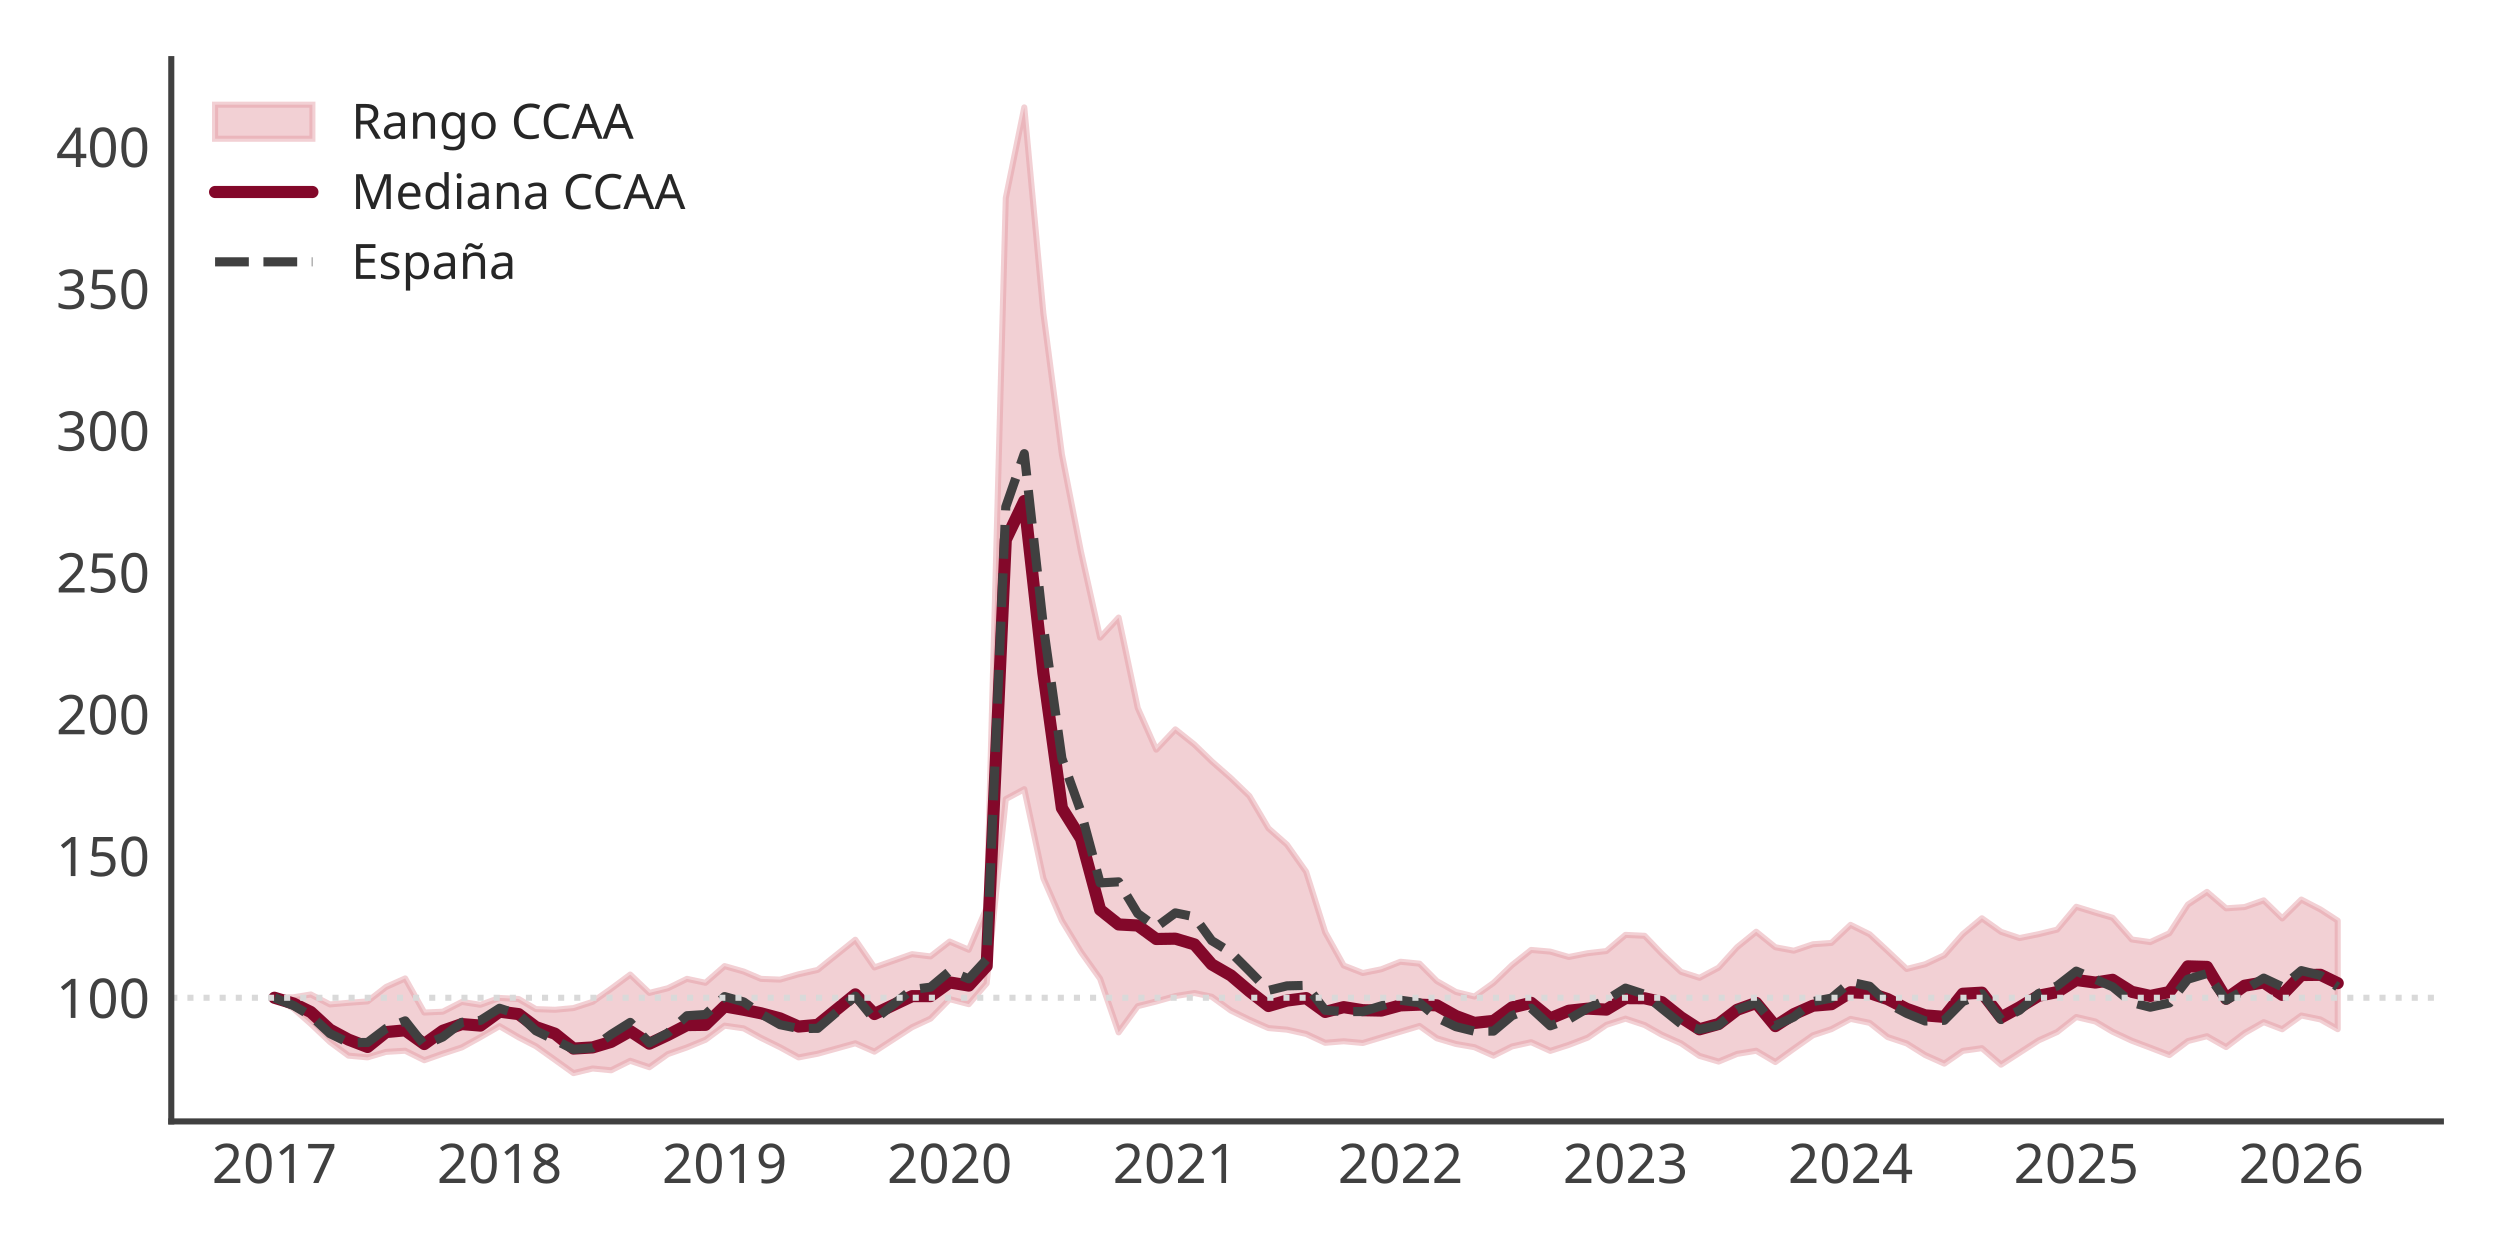
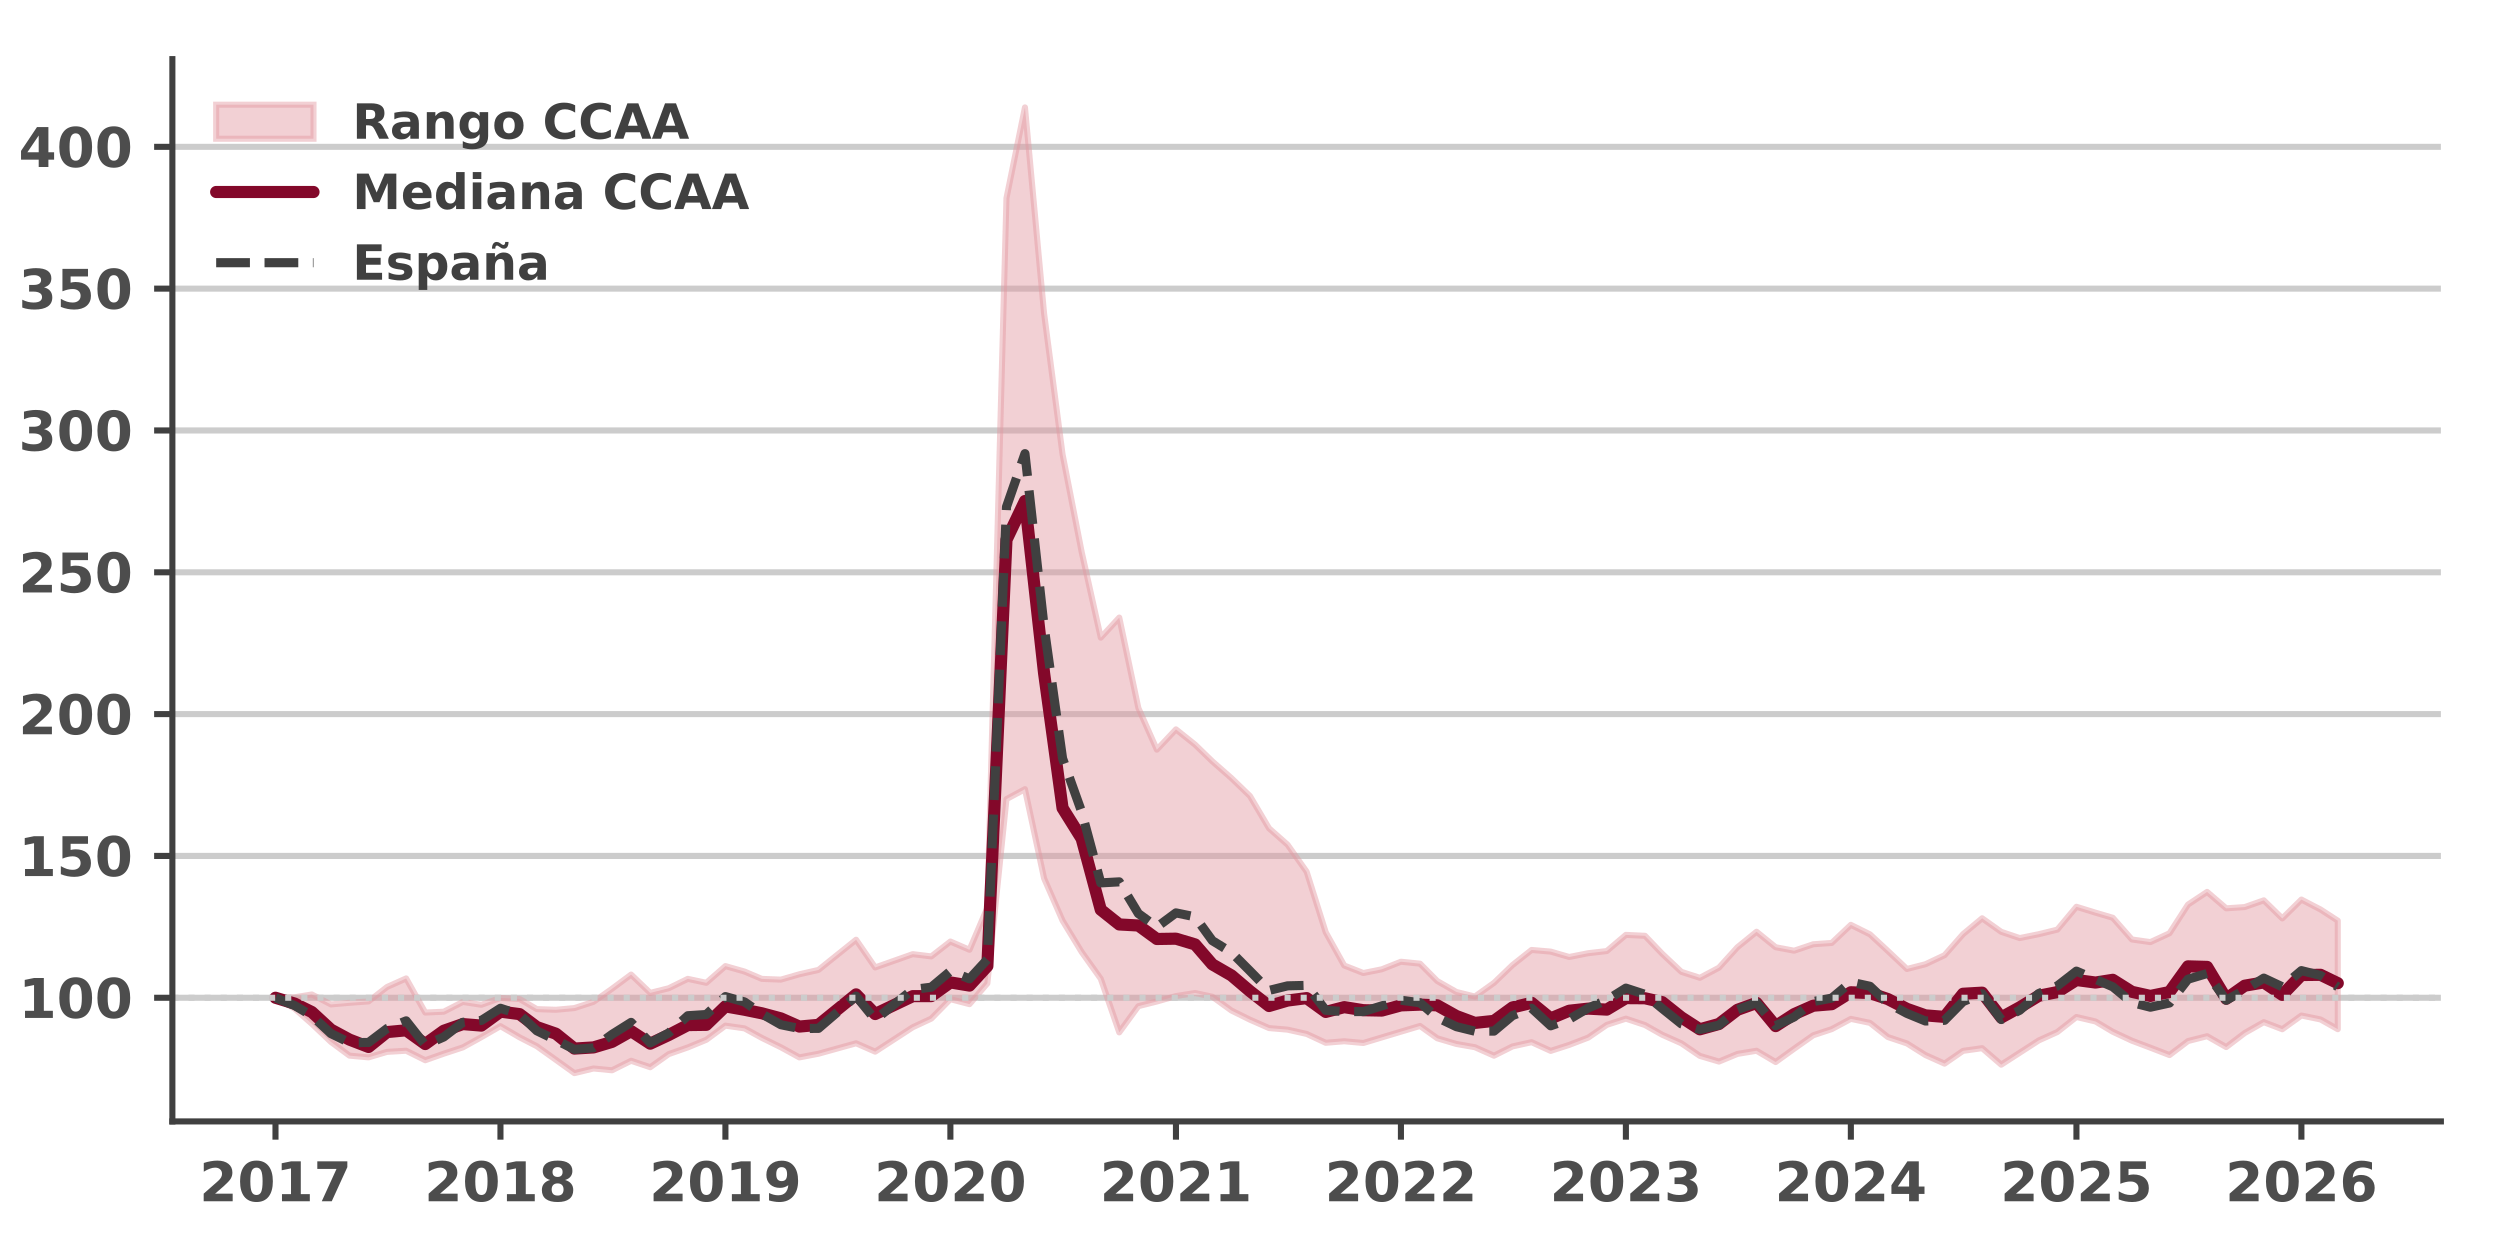
<svg xmlns="http://www.w3.org/2000/svg" xmlns:xlink="http://www.w3.org/1999/xlink" width="411.024pt" height="205.512pt" viewBox="0 0 411.024 205.512" version="1.1">
  <defs>
    <style type="text/css">*{stroke-linejoin: round; stroke-linecap: butt}</style>
  </defs>
  <g id="figure_1">
    <g id="patch_1">
      <path d="M 0 205.512  L 411.024 205.512  L 411.024 0  L 0 0  z " style="fill: #ffffff" />
    </g>
    <g id="axes_1">
      <g id="patch_2">
-         <path d="M 28.16 184.372  L 401.304 184.372  L 401.304 9.72  L 28.16 9.72  z " style="fill: #ffffff" />
+         <path d="M 28.34 184.372  L 401.304 184.372  L 401.304 9.72  L 28.34 9.72  z " style="fill: #ffffff" />
      </g>
      <g id="matplotlib.axis_1">
        <g id="xtick_1">
-           <g id="line2d_1" />
+           <g id="line2d_1">
+             <defs>
+               <path id="ma8ae603b60" d="M 0 0  L 0 3  " style="stroke: #404040" />
+             </defs>
+             <g>
+               <use xlink:href="#ma8ae603b60" x="45.293" y="184.372" style="fill: #404040; stroke: #404040" />
+             </g>
+           </g>
          <g id="text_1">
-             <text style="font-size: 9px; font-family: 'Century Gothic'; text-anchor: middle; fill: #404040" x="45.121" y="194.499" transform="rotate(-0 45.12107 194.4995)">2017</text>
+             <text style="font-weight: 700; font-size: 9px; font-family: 'Century Gothic', 'DejaVu Sans'; text-anchor: middle; fill: #4d4d4d" x="45.293" y="197.499" transform="rotate(-0 45.29289 197.4995)">2017</text>
          </g>
        </g>
        <g id="xtick_2">
-           <g id="line2d_2" />
+           <g id="line2d_2">
+             <g>
+               <use xlink:href="#ma8ae603b60" x="82.279" y="184.372" style="fill: #404040; stroke: #404040" />
+             </g>
+           </g>
          <g id="text_2">
-             <text style="font-size: 9px; font-family: 'Century Gothic'; text-anchor: middle; fill: #404040" x="82.125" y="194.499" transform="rotate(-0 82.12521 194.4995)">2018</text>
+             <text style="font-weight: 700; font-size: 9px; font-family: 'Century Gothic', 'DejaVu Sans'; text-anchor: middle; fill: #4d4d4d" x="82.279" y="197.499" transform="rotate(-0 82.27918 197.4995)">2018</text>
          </g>
        </g>
        <g id="xtick_3">
-           <g id="line2d_3" />
+           <g id="line2d_3">
+             <g>
+               <use xlink:href="#ma8ae603b60" x="119.265" y="184.372" style="fill: #404040; stroke: #404040" />
+             </g>
+           </g>
          <g id="text_3">
-             <text style="font-size: 9px; font-family: 'Century Gothic'; text-anchor: middle; fill: #404040" x="119.129" y="194.499" transform="rotate(-0 119.1293 194.4995)">2019</text>
+             <text style="font-weight: 700; font-size: 9px; font-family: 'Century Gothic', 'DejaVu Sans'; text-anchor: middle; fill: #4d4d4d" x="119.265" y="197.499" transform="rotate(-0 119.2655 197.4995)">2019</text>
          </g>
        </g>
        <g id="xtick_4">
-           <g id="line2d_4" />
+           <g id="line2d_4">
+             <g>
+               <use xlink:href="#ma8ae603b60" x="156.252" y="184.372" style="fill: #404040; stroke: #404040" />
+             </g>
+           </g>
          <g id="text_4">
-             <text style="font-size: 9px; font-family: 'Century Gothic'; text-anchor: middle; fill: #404040" x="156.133" y="194.499" transform="rotate(-0 156.1335 194.4995)">2020</text>
+             <text style="font-weight: 700; font-size: 9px; font-family: 'Century Gothic', 'DejaVu Sans'; text-anchor: middle; fill: #4d4d4d" x="156.252" y="197.499" transform="rotate(-0 156.2517 197.4995)">2020</text>
          </g>
        </g>
        <g id="xtick_5">
-           <g id="line2d_5" />
+           <g id="line2d_5">
+             <g>
+               <use xlink:href="#ma8ae603b60" x="193.339" y="184.372" style="fill: #404040; stroke: #404040" />
+             </g>
+           </g>
          <g id="text_5">
-             <text style="font-size: 9px; font-family: 'Century Gothic'; text-anchor: middle; fill: #404040" x="193.239" y="194.499" transform="rotate(-0 193.239 194.4995)">2021</text>
+             <text style="font-weight: 700; font-size: 9px; font-family: 'Century Gothic', 'DejaVu Sans'; text-anchor: middle; fill: #4d4d4d" x="193.339" y="197.499" transform="rotate(-0 193.3394 197.4995)">2021</text>
          </g>
        </g>
        <g id="xtick_6">
-           <g id="line2d_6" />
+           <g id="line2d_6">
+             <g>
+               <use xlink:href="#ma8ae603b60" x="230.326" y="184.372" style="fill: #404040; stroke: #404040" />
+             </g>
+           </g>
          <g id="text_6">
-             <text style="font-size: 9px; font-family: 'Century Gothic'; text-anchor: middle; fill: #404040" x="230.243" y="194.499" transform="rotate(-0 230.2431 194.4995)">2022</text>
+             <text style="font-weight: 700; font-size: 9px; font-family: 'Century Gothic', 'DejaVu Sans'; text-anchor: middle; fill: #4d4d4d" x="230.326" y="197.499" transform="rotate(-0 230.3257 197.4995)">2022</text>
          </g>
        </g>
        <g id="xtick_7">
-           <g id="line2d_7" />
+           <g id="line2d_7">
+             <g>
+               <use xlink:href="#ma8ae603b60" x="267.312" y="184.372" style="fill: #404040; stroke: #404040" />
+             </g>
+           </g>
          <g id="text_7">
-             <text style="font-size: 9px; font-family: 'Century Gothic'; text-anchor: middle; fill: #404040" x="267.247" y="194.499" transform="rotate(-0 267.2473 194.4995)">2023</text>
+             <text style="font-weight: 700; font-size: 9px; font-family: 'Century Gothic', 'DejaVu Sans'; text-anchor: middle; fill: #4d4d4d" x="267.312" y="197.499" transform="rotate(-0 267.3119 197.4995)">2023</text>
          </g>
        </g>
        <g id="xtick_8">
-           <g id="line2d_8" />
+           <g id="line2d_8">
+             <g>
+               <use xlink:href="#ma8ae603b60" x="304.298" y="184.372" style="fill: #404040; stroke: #404040" />
+             </g>
+           </g>
          <g id="text_8">
-             <text style="font-size: 9px; font-family: 'Century Gothic'; text-anchor: middle; fill: #404040" x="304.251" y="194.499" transform="rotate(-0 304.2514 194.4995)">2024</text>
+             <text style="font-weight: 700; font-size: 9px; font-family: 'Century Gothic', 'DejaVu Sans'; text-anchor: middle; fill: #4d4d4d" x="304.298" y="197.499" transform="rotate(-0 304.2982 197.4995)">2024</text>
          </g>
        </g>
        <g id="xtick_9">
-           <g id="line2d_9" />
+           <g id="line2d_9">
+             <g>
+               <use xlink:href="#ma8ae603b60" x="341.386" y="184.372" style="fill: #404040; stroke: #404040" />
+             </g>
+           </g>
          <g id="text_9">
-             <text style="font-size: 9px; font-family: 'Century Gothic'; text-anchor: middle; fill: #404040" x="341.357" y="194.499" transform="rotate(-0 341.3569 194.4995)">2025</text>
+             <text style="font-weight: 700; font-size: 9px; font-family: 'Century Gothic', 'DejaVu Sans'; text-anchor: middle; fill: #4d4d4d" x="341.386" y="197.499" transform="rotate(-0 341.3858 197.4995)">2025</text>
          </g>
        </g>
        <g id="xtick_10">
-           <g id="line2d_10" />
+           <g id="line2d_10">
+             <g>
+               <use xlink:href="#ma8ae603b60" x="378.372" y="184.372" style="fill: #404040; stroke: #404040" />
+             </g>
+           </g>
          <g id="text_10">
-             <text style="font-size: 9px; font-family: 'Century Gothic'; text-anchor: middle; fill: #404040" x="378.361" y="194.499" transform="rotate(-0 378.3611 194.4995)">2026</text>
+             <text style="font-weight: 700; font-size: 9px; font-family: 'Century Gothic', 'DejaVu Sans'; text-anchor: middle; fill: #4d4d4d" x="378.372" y="197.499" transform="rotate(-0 378.3721 197.4995)">2026</text>
          </g>
        </g>
      </g>
      <g id="matplotlib.axis_2">
        <g id="ytick_1">
-           <g id="line2d_11" />
+           <g id="line2d_11">
+             <path d="M 28.34 164.04  L 401.304 164.04  " clip-path="url(#pd0e4a084c3)" style="fill: none; stroke: #cccccc; stroke-linecap: round" />
+           </g>
+           <g id="line2d_12">
+             <defs>
+               <path id="me30e6cd33a" d="M 0 0  L -3 0  " style="stroke: #404040" />
+             </defs>
+             <g>
+               <use xlink:href="#me30e6cd33a" x="28.34" y="164.04" style="fill: #404040; stroke: #404040" />
+             </g>
+           </g>
          <g id="text_11">
-             <text style="font-size: 9px; font-family: 'Century Gothic'; text-anchor: end; fill: #404040" x="24.66" y="167.354" transform="rotate(-0 24.66 167.354)">100</text>
+             <text style="font-weight: 700; font-size: 9px; font-family: 'Century Gothic', 'DejaVu Sans'; text-anchor: end; fill: #4d4d4d" x="21.84" y="167.354" transform="rotate(-0 21.84 167.354)">100</text>
          </g>
        </g>
        <g id="ytick_2">
-           <g id="line2d_12" />
+           <g id="line2d_13">
+             <path d="M 28.34 140.723  L 401.304 140.723  " clip-path="url(#pd0e4a084c3)" style="fill: none; stroke: #cccccc; stroke-linecap: round" />
+           </g>
+           <g id="line2d_14">
+             <g>
+               <use xlink:href="#me30e6cd33a" x="28.34" y="140.723" style="fill: #404040; stroke: #404040" />
+             </g>
+           </g>
          <g id="text_12">
-             <text style="font-size: 9px; font-family: 'Century Gothic'; text-anchor: end; fill: #404040" x="24.66" y="144.037" transform="rotate(-0 24.66 144.037)">150</text>
+             <text style="font-weight: 700; font-size: 9px; font-family: 'Century Gothic', 'DejaVu Sans'; text-anchor: end; fill: #4d4d4d" x="21.84" y="144.037" transform="rotate(-0 21.84 144.037)">150</text>
          </g>
        </g>
        <g id="ytick_3">
-           <g id="line2d_13" />
+           <g id="line2d_15">
+             <path d="M 28.34 117.406  L 401.304 117.406  " clip-path="url(#pd0e4a084c3)" style="fill: none; stroke: #cccccc; stroke-linecap: round" />
+           </g>
+           <g id="line2d_16">
+             <g>
+               <use xlink:href="#me30e6cd33a" x="28.34" y="117.406" style="fill: #404040; stroke: #404040" />
+             </g>
+           </g>
          <g id="text_13">
-             <text style="font-size: 9px; font-family: 'Century Gothic'; text-anchor: end; fill: #404040" x="24.66" y="120.72" transform="rotate(-0 24.66 120.7199)">200</text>
+             <text style="font-weight: 700; font-size: 9px; font-family: 'Century Gothic', 'DejaVu Sans'; text-anchor: end; fill: #4d4d4d" x="21.84" y="120.72" transform="rotate(-0 21.84 120.7199)">200</text>
          </g>
        </g>
        <g id="ytick_4">
-           <g id="line2d_14" />
+           <g id="line2d_17">
+             <path d="M 28.34 94.089  L 401.304 94.089  " clip-path="url(#pd0e4a084c3)" style="fill: none; stroke: #cccccc; stroke-linecap: round" />
+           </g>
+           <g id="line2d_18">
+             <g>
+               <use xlink:href="#me30e6cd33a" x="28.34" y="94.089" style="fill: #404040; stroke: #404040" />
+             </g>
+           </g>
          <g id="text_14">
-             <text style="font-size: 9px; font-family: 'Century Gothic'; text-anchor: end; fill: #404040" x="24.66" y="97.403" transform="rotate(-0 24.66 97.40294)">250</text>
+             <text style="font-weight: 700; font-size: 9px; font-family: 'Century Gothic', 'DejaVu Sans'; text-anchor: end; fill: #4d4d4d" x="21.84" y="97.403" transform="rotate(-0 21.84 97.40294)">250</text>
          </g>
        </g>
        <g id="ytick_5">
-           <g id="line2d_15" />
+           <g id="line2d_19">
+             <path d="M 28.34 70.772  L 401.304 70.772  " clip-path="url(#pd0e4a084c3)" style="fill: none; stroke: #cccccc; stroke-linecap: round" />
+           </g>
+           <g id="line2d_20">
+             <g>
+               <use xlink:href="#me30e6cd33a" x="28.34" y="70.772" style="fill: #404040; stroke: #404040" />
+             </g>
+           </g>
          <g id="text_15">
-             <text style="font-size: 9px; font-family: 'Century Gothic'; text-anchor: end; fill: #404040" x="24.66" y="74.086" transform="rotate(-0 24.66 74.08593)">300</text>
+             <text style="font-weight: 700; font-size: 9px; font-family: 'Century Gothic', 'DejaVu Sans'; text-anchor: end; fill: #4d4d4d" x="21.84" y="74.086" transform="rotate(-0 21.84 74.08593)">300</text>
          </g>
        </g>
        <g id="ytick_6">
-           <g id="line2d_16" />
+           <g id="line2d_21">
+             <path d="M 28.34 47.455  L 401.304 47.455  " clip-path="url(#pd0e4a084c3)" style="fill: none; stroke: #cccccc; stroke-linecap: round" />
+           </g>
+           <g id="line2d_22">
+             <g>
+               <use xlink:href="#me30e6cd33a" x="28.34" y="47.455" style="fill: #404040; stroke: #404040" />
+             </g>
+           </g>
          <g id="text_16">
-             <text style="font-size: 9px; font-family: 'Century Gothic'; text-anchor: end; fill: #404040" x="24.66" y="50.769" transform="rotate(-0 24.66 50.76892)">350</text>
+             <text style="font-weight: 700; font-size: 9px; font-family: 'Century Gothic', 'DejaVu Sans'; text-anchor: end; fill: #4d4d4d" x="21.84" y="50.769" transform="rotate(-0 21.84 50.76892)">350</text>
          </g>
        </g>
        <g id="ytick_7">
-           <g id="line2d_17" />
+           <g id="line2d_23">
+             <path d="M 28.34 24.138  L 401.304 24.138  " clip-path="url(#pd0e4a084c3)" style="fill: none; stroke: #cccccc; stroke-linecap: round" />
+           </g>
+           <g id="line2d_24">
+             <g>
+               <use xlink:href="#me30e6cd33a" x="28.34" y="24.138" style="fill: #404040; stroke: #404040" />
+             </g>
+           </g>
          <g id="text_17">
-             <text style="font-size: 9px; font-family: 'Century Gothic'; text-anchor: end; fill: #404040" x="24.66" y="27.452" transform="rotate(-0 24.66 27.45191)">400</text>
+             <text style="font-weight: 700; font-size: 9px; font-family: 'Century Gothic', 'DejaVu Sans'; text-anchor: end; fill: #4d4d4d" x="21.84" y="27.452" transform="rotate(-0 21.84 27.45191)">400</text>
          </g>
        </g>
      </g>
      <g id="FillBetweenPolyCollection_1">
        <defs>
-           <path id="m641b2e4e8c" d="M 45.121 -41.472  L 45.121 -41.472  L 48.264 -39.69  L 51.103 -37.184  L 54.245 -34.208  L 57.287 -31.956  L 60.43 -31.672  L 63.471 -32.575  L 66.614 -32.763  L 69.757 -31.202  L 72.798 -32.276  L 75.941 -33.313  L 78.982 -34.994  L 82.125 -36.805  L 85.268 -34.97  L 88.107 -33.507  L 91.25 -31.264  L 94.291 -29.079  L 97.434 -29.843  L 100.475 -29.548  L 103.618 -31.112  L 106.761 -30.051  L 109.802 -32.207  L 112.945 -33.31  L 115.987 -34.562  L 119.129 -36.887  L 122.272 -36.439  L 125.111 -34.88  L 128.254 -33.332  L 131.295 -31.664  L 134.438 -32.268  L 140.622 -33.987  L 143.765 -32.611  L 149.949 -36.627  L 152.991 -38.043  L 156.133 -41.244  L 159.276 -40.42  L 162.216 -43.839  L 165.359 -74.133  L 168.401 -75.767  L 171.543 -61.112  L 174.585 -54.162  L 177.728 -48.998  L 180.87 -44.595  L 183.912 -35.779  L 187.055 -40.09  L 190.096 -40.857  L 193.239 -41.747  L 196.382 -42.251  L 199.22 -41.644  L 202.363 -39.372  L 205.405 -37.868  L 208.548 -36.487  L 211.589 -36.23  L 214.732 -35.527  L 217.875 -34.069  L 220.916 -34.321  L 224.059 -34.034  L 227.1 -34.952  L 230.243 -35.896  L 233.386 -36.837  L 236.225 -34.809  L 239.367 -33.874  L 242.409 -33.343  L 245.552 -31.946  L 248.593 -33.471  L 251.736 -34.168  L 254.879 -32.736  L 257.92 -33.718  L 261.063 -34.928  L 264.104 -37.015  L 267.247 -38.036  L 270.39 -36.986  L 273.229 -35.387  L 276.372 -33.985  L 279.413 -31.913  L 282.556 -30.98  L 285.597 -32.239  L 288.74 -32.761  L 291.883 -30.905  L 294.924 -33.097  L 298.067 -35.307  L 301.109 -36.314  L 304.251 -37.997  L 307.394 -37.345  L 310.334 -35.017  L 313.477 -33.964  L 316.519 -32.055  L 319.661 -30.643  L 322.703 -32.742  L 325.846 -33.184  L 328.988 -30.472  L 332.03 -32.436  L 335.173 -34.465  L 338.214 -35.839  L 341.357 -38.309  L 344.5 -37.571  L 347.338 -35.882  L 350.481 -34.411  L 353.523 -33.264  L 356.665 -32.05  L 359.707 -34.353  L 362.85 -35.153  L 365.993 -33.363  L 369.034 -35.675  L 372.177 -37.462  L 375.218 -36.296  L 378.361 -38.552  L 381.504 -37.909  L 384.343 -36.306  L 384.343 -54.142  L 384.343 -54.142  L 381.504 -55.985  L 378.361 -57.614  L 375.218 -54.514  L 372.177 -57.487  L 369.034 -56.381  L 365.993 -56.173  L 362.85 -58.874  L 359.707 -56.787  L 356.665 -52.074  L 353.523 -50.621  L 350.481 -51.053  L 347.338 -54.62  L 344.5 -55.46  L 341.357 -56.43  L 338.214 -52.671  L 335.173 -51.923  L 332.03 -51.285  L 328.988 -52.309  L 325.846 -54.535  L 322.703 -51.923  L 319.661 -48.463  L 316.519 -46.981  L 313.477 -46.204  L 310.334 -49.169  L 307.394 -51.897  L 304.251 -53.458  L 301.109 -50.483  L 298.067 -50.268  L 294.924 -49.205  L 291.883 -49.778  L 288.74 -52.325  L 285.597 -49.775  L 282.556 -46.418  L 279.413 -44.748  L 276.372 -45.733  L 273.229 -48.695  L 270.39 -51.657  L 267.247 -51.808  L 264.104 -49.148  L 261.063 -48.798  L 257.92 -48.175  L 254.879 -49.059  L 251.736 -49.331  L 248.593 -46.842  L 245.552 -43.917  L 242.409 -41.671  L 239.367 -42.425  L 236.225 -44.215  L 233.386 -47.078  L 230.243 -47.393  L 227.1 -46.15  L 224.059 -45.536  L 220.916 -46.775  L 217.875 -52.233  L 214.732 -62.193  L 211.589 -66.639  L 208.548 -69.325  L 205.405 -74.641  L 202.363 -77.576  L 199.22 -80.337  L 196.382 -83.088  L 193.239 -85.595  L 190.096 -82.258  L 187.055 -89.102  L 183.912 -103.976  L 180.87 -100.675  L 177.728 -114.762  L 174.585 -130.811  L 171.543 -153.992  L 168.401 -187.853  L 165.359 -172.936  L 162.216 -56.264  L 159.276 -49.358  L 156.133 -50.713  L 152.991 -48.267  L 149.949 -48.64  L 143.765 -46.453  L 140.622 -51.01  L 134.438 -46.048  L 131.295 -45.331  L 128.254 -44.452  L 125.111 -44.575  L 122.272 -45.781  L 119.129 -46.677  L 115.987 -43.928  L 112.945 -44.578  L 109.802 -43.036  L 106.761 -42.269  L 103.618 -45.282  L 100.475 -42.949  L 97.434 -40.799  L 94.291 -39.775  L 91.25 -39.494  L 88.107 -39.604  L 85.268 -41.27  L 82.125 -41.44  L 78.982 -40.315  L 75.941 -40.784  L 72.798 -39.177  L 69.757 -39.037  L 66.614 -44.648  L 63.471 -43.242  L 60.43 -40.869  L 57.287 -40.643  L 54.245 -40.375  L 51.103 -42.011  L 48.264 -41.549  L 45.121 -41.472  z " style="stroke: #e397a0; stroke-opacity: 0.45" />
+           <path id="m2b1bf2383c" d="M 45.293 -41.472  L 45.293 -41.472  L 48.434 -39.69  L 51.271 -37.184  L 54.413 -34.208  L 57.453 -31.956  L 60.594 -31.672  L 63.634 -32.575  L 66.775 -32.763  L 69.917 -31.202  L 72.957 -32.276  L 76.098 -33.313  L 79.138 -34.994  L 82.279 -36.805  L 85.42 -34.97  L 88.258 -33.507  L 91.399 -31.264  L 94.439 -29.079  L 97.58 -29.843  L 100.62 -29.548  L 103.762 -31.112  L 106.903 -30.051  L 109.943 -32.207  L 113.084 -33.31  L 116.124 -34.562  L 119.265 -36.887  L 122.407 -36.439  L 125.244 -34.88  L 128.385 -33.332  L 131.425 -31.664  L 134.567 -32.268  L 140.748 -33.987  L 143.889 -32.611  L 150.07 -36.627  L 153.11 -38.043  L 156.252 -41.244  L 159.393 -40.42  L 162.332 -43.839  L 165.473 -74.133  L 168.513 -75.767  L 171.654 -61.112  L 174.694 -54.162  L 177.836 -48.998  L 180.977 -44.595  L 184.017 -35.779  L 187.158 -40.09  L 190.198 -40.857  L 193.339 -41.747  L 196.481 -42.251  L 199.318 -41.644  L 202.459 -39.372  L 205.499 -37.868  L 208.641 -36.487  L 211.681 -36.23  L 214.822 -35.527  L 217.963 -34.069  L 221.003 -34.321  L 224.144 -34.034  L 227.184 -34.952  L 230.326 -35.896  L 233.467 -36.837  L 236.304 -34.809  L 239.446 -33.874  L 242.486 -33.343  L 245.627 -31.946  L 248.667 -33.471  L 251.808 -34.168  L 254.949 -32.736  L 257.989 -33.718  L 261.131 -34.928  L 264.171 -37.015  L 267.312 -38.036  L 270.453 -36.986  L 273.291 -35.387  L 276.432 -33.985  L 279.472 -31.913  L 282.613 -30.98  L 285.653 -32.239  L 288.794 -32.761  L 291.936 -30.905  L 294.976 -33.097  L 298.117 -35.307  L 301.157 -36.314  L 304.298 -37.997  L 307.44 -37.345  L 310.378 -35.017  L 313.519 -33.964  L 316.559 -32.055  L 319.701 -30.643  L 322.741 -32.742  L 325.882 -33.184  L 329.023 -30.472  L 332.063 -32.436  L 335.205 -34.465  L 338.245 -35.839  L 341.386 -38.309  L 344.527 -37.571  L 347.364 -35.882  L 350.506 -34.411  L 353.546 -33.264  L 356.687 -32.05  L 359.727 -34.353  L 362.868 -35.153  L 366.01 -33.363  L 369.05 -35.675  L 372.191 -37.462  L 375.231 -36.296  L 378.372 -38.552  L 381.513 -37.909  L 384.351 -36.306  L 384.351 -54.142  L 384.351 -54.142  L 381.513 -55.985  L 378.372 -57.614  L 375.231 -54.514  L 372.191 -57.487  L 369.05 -56.381  L 366.01 -56.173  L 362.868 -58.874  L 359.727 -56.787  L 356.687 -52.074  L 353.546 -50.621  L 350.506 -51.053  L 347.364 -54.62  L 344.527 -55.46  L 341.386 -56.43  L 338.245 -52.671  L 335.205 -51.923  L 332.063 -51.285  L 329.023 -52.309  L 325.882 -54.535  L 322.741 -51.923  L 319.701 -48.463  L 316.559 -46.981  L 313.519 -46.204  L 310.378 -49.169  L 307.44 -51.897  L 304.298 -53.458  L 301.157 -50.483  L 298.117 -50.268  L 294.976 -49.205  L 291.936 -49.778  L 288.794 -52.325  L 285.653 -49.775  L 282.613 -46.418  L 279.472 -44.748  L 276.432 -45.733  L 273.291 -48.695  L 270.453 -51.657  L 267.312 -51.808  L 264.171 -49.148  L 261.131 -48.798  L 257.989 -48.175  L 254.949 -49.059  L 251.808 -49.331  L 248.667 -46.842  L 245.627 -43.917  L 242.486 -41.671  L 239.446 -42.425  L 236.304 -44.215  L 233.467 -47.078  L 230.326 -47.393  L 227.184 -46.15  L 224.144 -45.536  L 221.003 -46.775  L 217.963 -52.233  L 214.822 -62.193  L 211.681 -66.639  L 208.641 -69.325  L 205.499 -74.641  L 202.459 -77.576  L 199.318 -80.337  L 196.481 -83.088  L 193.339 -85.595  L 190.198 -82.258  L 187.158 -89.102  L 184.017 -103.976  L 180.977 -100.675  L 177.836 -114.762  L 174.694 -130.811  L 171.654 -153.992  L 168.513 -187.853  L 165.473 -172.936  L 162.332 -56.264  L 159.393 -49.358  L 156.252 -50.713  L 153.11 -48.267  L 150.07 -48.64  L 143.889 -46.453  L 140.748 -51.01  L 134.567 -46.048  L 131.425 -45.331  L 128.385 -44.452  L 125.244 -44.575  L 122.407 -45.781  L 119.265 -46.677  L 116.124 -43.928  L 113.084 -44.578  L 109.943 -43.036  L 106.903 -42.269  L 103.762 -45.282  L 100.62 -42.949  L 97.58 -40.799  L 94.439 -39.775  L 91.399 -39.494  L 88.258 -39.604  L 85.42 -41.27  L 82.279 -41.44  L 79.138 -40.315  L 76.098 -40.784  L 72.957 -39.177  L 69.917 -39.037  L 66.775 -44.648  L 63.634 -43.242  L 60.594 -40.869  L 57.453 -40.643  L 54.413 -40.375  L 51.271 -42.011  L 48.434 -41.549  L 45.293 -41.472  z " style="stroke: #e397a0; stroke-opacity: 0.45" />
        </defs>
-         <g clip-path="url(#p4af1315d25)">
-           <use xlink:href="#m641b2e4e8c" x="0" y="205.512" style="fill: #e397a0; fill-opacity: 0.45; stroke: #e397a0; stroke-opacity: 0.45" />
-         </g>
-       </g>
-       <g id="line2d_18">
-         <path d="M 45.121 164.04  L 48.264 164.995  L 51.103 166.389  L 54.245 169.282  L 57.287 170.92  L 60.43 172.13  L 63.471 169.685  L 66.614 169.392  L 69.757 171.65  L 72.798 169.466  L 75.941 168.369  L 78.982 168.616  L 82.125 166.319  L 85.268 166.729  L 88.107 168.859  L 91.25 169.949  L 94.291 172.396  L 97.434 172.205  L 100.475 171.295  L 103.618 169.526  L 106.761 171.589  L 109.802 170.163  L 112.945 168.533  L 115.987 168.49  L 119.129 165.457  L 122.272 166.013  L 125.111 166.591  L 128.254 167.434  L 131.295 168.777  L 134.438 168.496  L 140.622 163.486  L 143.765 166.716  L 149.949 163.776  L 152.991 163.769  L 156.133 161.519  L 159.276 162.038  L 162.216 158.832  L 165.359 88.75  L 168.401 82.371  L 171.543 110.658  L 174.585 132.855  L 177.728 137.884  L 180.87 149.566  L 183.912 151.989  L 187.055 152.161  L 190.096 154.379  L 193.239 154.327  L 196.382 155.269  L 199.22 158.553  L 202.363 160.367  L 205.405 162.95  L 208.548 165.397  L 211.589 164.501  L 214.732 164.099  L 217.875 166.372  L 220.916 165.584  L 224.059 166.087  L 227.1 166.148  L 230.243 165.294  L 233.386 165.173  L 236.225 165.29  L 239.367 167.048  L 242.409 168.176  L 245.552 167.842  L 248.593 165.634  L 251.736 164.876  L 254.879 167.438  L 257.92 166.175  L 261.063 165.828  L 264.104 165.989  L 267.247 164.101  L 270.39 164.125  L 273.229 164.767  L 276.372 167.262  L 279.413 169.227  L 282.556 168.354  L 285.597 166.022  L 288.74 164.892  L 291.883 168.7  L 294.924 166.733  L 298.067 165.346  L 301.109 165.098  L 304.251 163.14  L 307.394 163.267  L 310.334 164.254  L 313.477 165.864  L 316.519 166.935  L 319.661 167.185  L 322.703 163.385  L 325.846 163.204  L 328.988 167.286  L 332.03 165.616  L 335.173 163.711  L 338.214 163.11  L 341.357 161.122  L 344.5 161.541  L 347.338 161.092  L 350.481 163.066  L 353.523 163.74  L 356.665 163.101  L 359.707 158.879  L 362.85 158.968  L 365.993 164.197  L 369.034 162.057  L 372.177 161.518  L 375.218 163.566  L 378.361 160.303  L 381.504 160.266  L 384.343 161.641  " clip-path="url(#p4af1315d25)" style="fill: none; stroke: #83082a; stroke-width: 2; stroke-linecap: round" />
-       </g>
-       <g id="line2d_19">
-         <path d="M 45.121 164.04  L 48.264 165.316  L 51.103 166.998  L 54.245 169.932  L 57.287 171.414  L 60.43 171.397  L 63.471 169.1  L 66.614 167.837  L 69.757 171.821  L 72.798 170.489  L 75.941 168.079  L 78.982 167.767  L 82.125 165.769  L 85.268 166.784  L 88.107 169.472  L 91.25 170.993  L 94.291 172.531  L 97.434 172.277  L 100.475 170.064  L 103.618 168.091  L 106.761 171.463  L 109.802 169.836  L 112.945 166.993  L 115.987 166.795  L 119.129 163.848  L 122.272 164.729  L 125.111 166.687  L 128.254 168.475  L 131.295 169.092  L 134.438 169.075  L 140.622 163.77  L 143.765 167.64  L 149.949 162.682  L 152.991 162.302  L 156.133 159.671  L 159.276 160.928  L 162.216 157.734  L 165.359 83.34  L 168.401 74.584  L 171.543 102.978  L 174.585 124.688  L 177.728 133.476  L 180.87 145.156  L 183.912 144.984  L 187.055 150.196  L 190.096 152.409  L 193.239 150.086  L 196.382 150.736  L 199.22 154.652  L 202.363 156.583  L 205.405 159.63  L 208.548 162.838  L 211.589 162.082  L 214.732 162.005  L 217.875 166.102  L 220.916 166.311  L 224.059 166.309  L 227.1 165.373  L 230.243 164.445  L 233.386 164.872  L 236.225 167.294  L 239.367 168.796  L 242.409 169.544  L 245.552 169.525  L 248.593 166.975  L 251.736 165.762  L 254.879 168.653  L 257.92 167.588  L 261.063 165.72  L 264.104 164.426  L 267.247 162.456  L 270.39 163.482  L 273.229 165.812  L 276.372 168.332  L 279.413 169.258  L 282.556 168.541  L 285.597 166.005  L 288.74 164.843  L 291.883 168.632  L 294.924 167.199  L 298.067 164.665  L 301.109 164.1  L 304.251 161.471  L 307.394 162.153  L 310.334 164.927  L 313.477 166.615  L 316.519 167.864  L 319.661 167.75  L 322.703 164.669  L 325.846 163.388  L 328.988 167.621  L 332.03 166.097  L 335.173 163.337  L 338.214 162.098  L 341.357 159.663  L 344.5 161.01  L 347.338 162.24  L 350.481 164.824  L 353.523 165.595  L 356.665 164.904  L 359.707 160.992  L 362.85 160.055  L 365.993 164.445  L 369.034 162.753  L 372.177 160.811  L 375.218 162.237  L 378.361 159.58  L 381.504 160.362  L 384.343 162.247  " clip-path="url(#p4af1315d25)" style="fill: none; stroke-dasharray: 5.55,2.4; stroke-dashoffset: 0; stroke: #404040; stroke-width: 1.5" />
-       </g>
-       <g id="line2d_20">
-         <path d="M 28.16 164.04  L 401.304 164.04  " clip-path="url(#p4af1315d25)" style="fill: none; stroke-dasharray: 1,1.65; stroke-dashoffset: 0; stroke: #d9d9d9" />
+         <g clip-path="url(#pd0e4a084c3)">
+           <use xlink:href="#m2b1bf2383c" x="0" y="205.512" style="fill: #e397a0; fill-opacity: 0.45; stroke: #e397a0; stroke-opacity: 0.45" />
+         </g>
+       </g>
+       <g id="line2d_25">
+         <path d="M 45.293 164.04  L 48.434 164.995  L 51.271 166.389  L 54.413 169.282  L 57.453 170.92  L 60.594 172.13  L 63.634 169.685  L 66.775 169.392  L 69.917 171.65  L 72.957 169.466  L 76.098 168.369  L 79.138 168.616  L 82.279 166.319  L 85.42 166.729  L 88.258 168.859  L 91.399 169.949  L 94.439 172.396  L 97.58 172.205  L 100.62 171.295  L 103.762 169.526  L 106.903 171.589  L 109.943 170.163  L 113.084 168.533  L 116.124 168.49  L 119.265 165.457  L 122.407 166.013  L 125.244 166.591  L 128.385 167.434  L 131.425 168.777  L 134.567 168.496  L 140.748 163.486  L 143.889 166.716  L 150.07 163.776  L 153.11 163.769  L 156.252 161.519  L 159.393 162.038  L 162.332 158.832  L 165.473 88.75  L 168.513 82.371  L 171.654 110.658  L 174.694 132.855  L 177.836 137.884  L 180.977 149.566  L 184.017 151.989  L 187.158 152.161  L 190.198 154.379  L 193.339 154.327  L 196.481 155.269  L 199.318 158.553  L 202.459 160.367  L 205.499 162.95  L 208.641 165.397  L 211.681 164.501  L 214.822 164.099  L 217.963 166.372  L 221.003 165.584  L 224.144 166.087  L 227.184 166.148  L 230.326 165.294  L 233.467 165.173  L 236.304 165.29  L 239.446 167.048  L 242.486 168.176  L 245.627 167.842  L 248.667 165.634  L 251.808 164.876  L 254.949 167.438  L 257.989 166.175  L 261.131 165.828  L 264.171 165.989  L 267.312 164.101  L 270.453 164.125  L 273.291 164.767  L 276.432 167.262  L 279.472 169.227  L 282.613 168.354  L 285.653 166.022  L 288.794 164.892  L 291.936 168.7  L 294.976 166.733  L 298.117 165.346  L 301.157 165.098  L 304.298 163.14  L 307.44 163.267  L 310.378 164.254  L 313.519 165.864  L 316.559 166.935  L 319.701 167.185  L 322.741 163.385  L 325.882 163.204  L 329.023 167.286  L 332.063 165.616  L 335.205 163.711  L 338.245 163.11  L 341.386 161.122  L 344.527 161.541  L 347.364 161.092  L 350.506 163.066  L 353.546 163.74  L 356.687 163.101  L 359.727 158.879  L 362.868 158.968  L 366.01 164.197  L 369.05 162.057  L 372.191 161.518  L 375.231 163.566  L 378.372 160.303  L 381.513 160.266  L 384.351 161.641  " clip-path="url(#pd0e4a084c3)" style="fill: none; stroke: #83082a; stroke-width: 2; stroke-linecap: round" />
+       </g>
+       <g id="line2d_26">
+         <path d="M 45.293 164.04  L 48.434 165.316  L 51.271 166.998  L 54.413 169.932  L 57.453 171.414  L 60.594 171.397  L 63.634 169.1  L 66.775 167.837  L 69.917 171.821  L 72.957 170.489  L 76.098 168.079  L 79.138 167.767  L 82.279 165.769  L 85.42 166.784  L 88.258 169.472  L 91.399 170.993  L 94.439 172.531  L 97.58 172.277  L 100.62 170.064  L 103.762 168.091  L 106.903 171.463  L 109.943 169.836  L 113.084 166.993  L 116.124 166.795  L 119.265 163.848  L 122.407 164.729  L 125.244 166.687  L 128.385 168.475  L 131.425 169.092  L 134.567 169.075  L 140.748 163.77  L 143.889 167.64  L 150.07 162.682  L 153.11 162.302  L 156.252 159.671  L 159.393 160.928  L 162.332 157.734  L 165.473 83.34  L 168.513 74.584  L 171.654 102.978  L 174.694 124.688  L 177.836 133.476  L 180.977 145.156  L 184.017 144.984  L 187.158 150.196  L 190.198 152.409  L 193.339 150.086  L 196.481 150.736  L 199.318 154.652  L 202.459 156.583  L 205.499 159.63  L 208.641 162.838  L 211.681 162.082  L 214.822 162.005  L 217.963 166.102  L 221.003 166.311  L 224.144 166.309  L 227.184 165.373  L 230.326 164.445  L 233.467 164.872  L 236.304 167.294  L 239.446 168.796  L 242.486 169.544  L 245.627 169.525  L 248.667 166.975  L 251.808 165.762  L 254.949 168.653  L 257.989 167.588  L 261.131 165.72  L 264.171 164.426  L 267.312 162.456  L 270.453 163.482  L 273.291 165.812  L 276.432 168.332  L 279.472 169.258  L 282.613 168.541  L 285.653 166.005  L 288.794 164.843  L 291.936 168.632  L 294.976 167.199  L 298.117 164.665  L 301.157 164.1  L 304.298 161.471  L 307.44 162.153  L 310.378 164.927  L 313.519 166.615  L 316.559 167.864  L 319.701 167.75  L 322.741 164.669  L 325.882 163.388  L 329.023 167.621  L 332.063 166.097  L 335.205 163.337  L 338.245 162.098  L 341.386 159.663  L 344.527 161.01  L 347.364 162.24  L 350.506 164.824  L 353.546 165.595  L 356.687 164.904  L 359.727 160.992  L 362.868 160.055  L 366.01 164.445  L 369.05 162.753  L 372.191 160.811  L 375.231 162.237  L 378.372 159.58  L 381.513 160.362  L 384.351 162.247  " clip-path="url(#pd0e4a084c3)" style="fill: none; stroke-dasharray: 5.55,2.4; stroke-dashoffset: 0; stroke: #404040; stroke-width: 1.5" />
+       </g>
+       <g id="line2d_27">
+         <path d="M 28.34 164.04  L 401.304 164.04  " clip-path="url(#pd0e4a084c3)" style="fill: none; stroke-dasharray: 1,1.65; stroke-dashoffset: 0; stroke: #cccccc" />
      </g>
      <g id="patch_3">
-         <path d="M 28.16 184.372  L 28.16 9.72  " style="fill: none; stroke: #404040; stroke-linejoin: miter; stroke-linecap: square" />
+         <path d="M 28.34 184.372  L 28.34 9.72  " style="fill: none; stroke: #404040; stroke-linejoin: miter; stroke-linecap: square" />
      </g>
      <g id="patch_4">
-         <path d="M 28.16 184.372  L 401.304 184.372  " style="fill: none; stroke: #404040; stroke-linejoin: miter; stroke-linecap: square" />
+         <path d="M 28.34 184.372  L 401.304 184.372  " style="fill: none; stroke: #404040; stroke-linejoin: miter; stroke-linecap: square" />
      </g>
      <g id="legend_1">
        <g id="patch_5">
-           <path d="M 35.36 22.811  L 51.36 22.811  L 51.36 17.211  L 35.36 17.211  z " style="fill: #e397a0; fill-opacity: 0.45; stroke: #e397a0; stroke-opacity: 0.45; stroke-linejoin: miter" />
+           <path d="M 35.54 22.811  L 51.54 22.811  L 51.54 17.211  L 35.54 17.211  z " style="fill: #e397a0; fill-opacity: 0.45; stroke: #e397a0; stroke-opacity: 0.45; stroke-linejoin: miter" />
        </g>
        <g id="text_18">
-           <text style="font-size: 8px; font-family: 'Century Gothic'; text-anchor: start; fill: #262626" x="57.76" y="22.811" transform="rotate(-0 57.76 22.81125)">Rango CCAA</text>
-         </g>
-         <g id="line2d_21">
-           <path d="M 35.36 31.566  L 43.36 31.566  L 51.36 31.566  " style="fill: none; stroke: #83082a; stroke-width: 2; stroke-linecap: round" />
+           <text style="font-weight: 700; font-size: 8px; font-family: 'Century Gothic', 'DejaVu Sans'; text-anchor: start; fill: #404040" x="57.94" y="22.811" transform="rotate(-0 57.94 22.81125)">Rango CCAA</text>
+         </g>
+         <g id="line2d_28">
+           <path d="M 35.54 31.566  L 43.54 31.566  L 51.54 31.566  " style="fill: none; stroke: #83082a; stroke-width: 2; stroke-linecap: round" />
        </g>
        <g id="text_19">
-           <text style="font-size: 8px; font-family: 'Century Gothic'; text-anchor: start; fill: #262626" x="57.76" y="34.366" transform="rotate(-0 57.76 34.36625)">Mediana CCAA</text>
-         </g>
-         <g id="line2d_22">
-           <path d="M 35.36 43.051  L 43.36 43.051  L 51.36 43.051  " style="fill: none; stroke-dasharray: 5.55,2.4; stroke-dashoffset: 0; stroke: #404040; stroke-width: 1.5" />
+           <text style="font-weight: 700; font-size: 8px; font-family: 'Century Gothic', 'DejaVu Sans'; text-anchor: start; fill: #404040" x="57.94" y="34.366" transform="rotate(-0 57.94 34.36625)">Mediana CCAA</text>
+         </g>
+         <g id="line2d_29">
+           <path d="M 35.54 43.195  L 43.54 43.195  L 51.54 43.195  " style="fill: none; stroke-dasharray: 5.55,2.4; stroke-dashoffset: 0; stroke: #404040; stroke-width: 1.5" />
        </g>
        <g id="text_20">
-           <text style="font-size: 8px; font-family: 'Century Gothic'; text-anchor: start; fill: #262626" x="57.76" y="45.851" transform="rotate(-0 57.76 45.85125)">España</text>
+           <text style="font-weight: 700; font-size: 8px; font-family: 'Century Gothic', 'DejaVu Sans'; text-anchor: start; fill: #404040" x="57.94" y="45.995" transform="rotate(-0 57.94 45.995)">España</text>
        </g>
      </g>
    </g>
  </g>
  <defs>
-     <clipPath id="p4af1315d25">
-       <rect x="28.16" y="9.72" width="373.144" height="174.652" />
+     <clipPath id="pd0e4a084c3">
+       <rect x="28.34" y="9.72" width="372.964" height="174.652" />
    </clipPath>
  </defs>
</svg>
